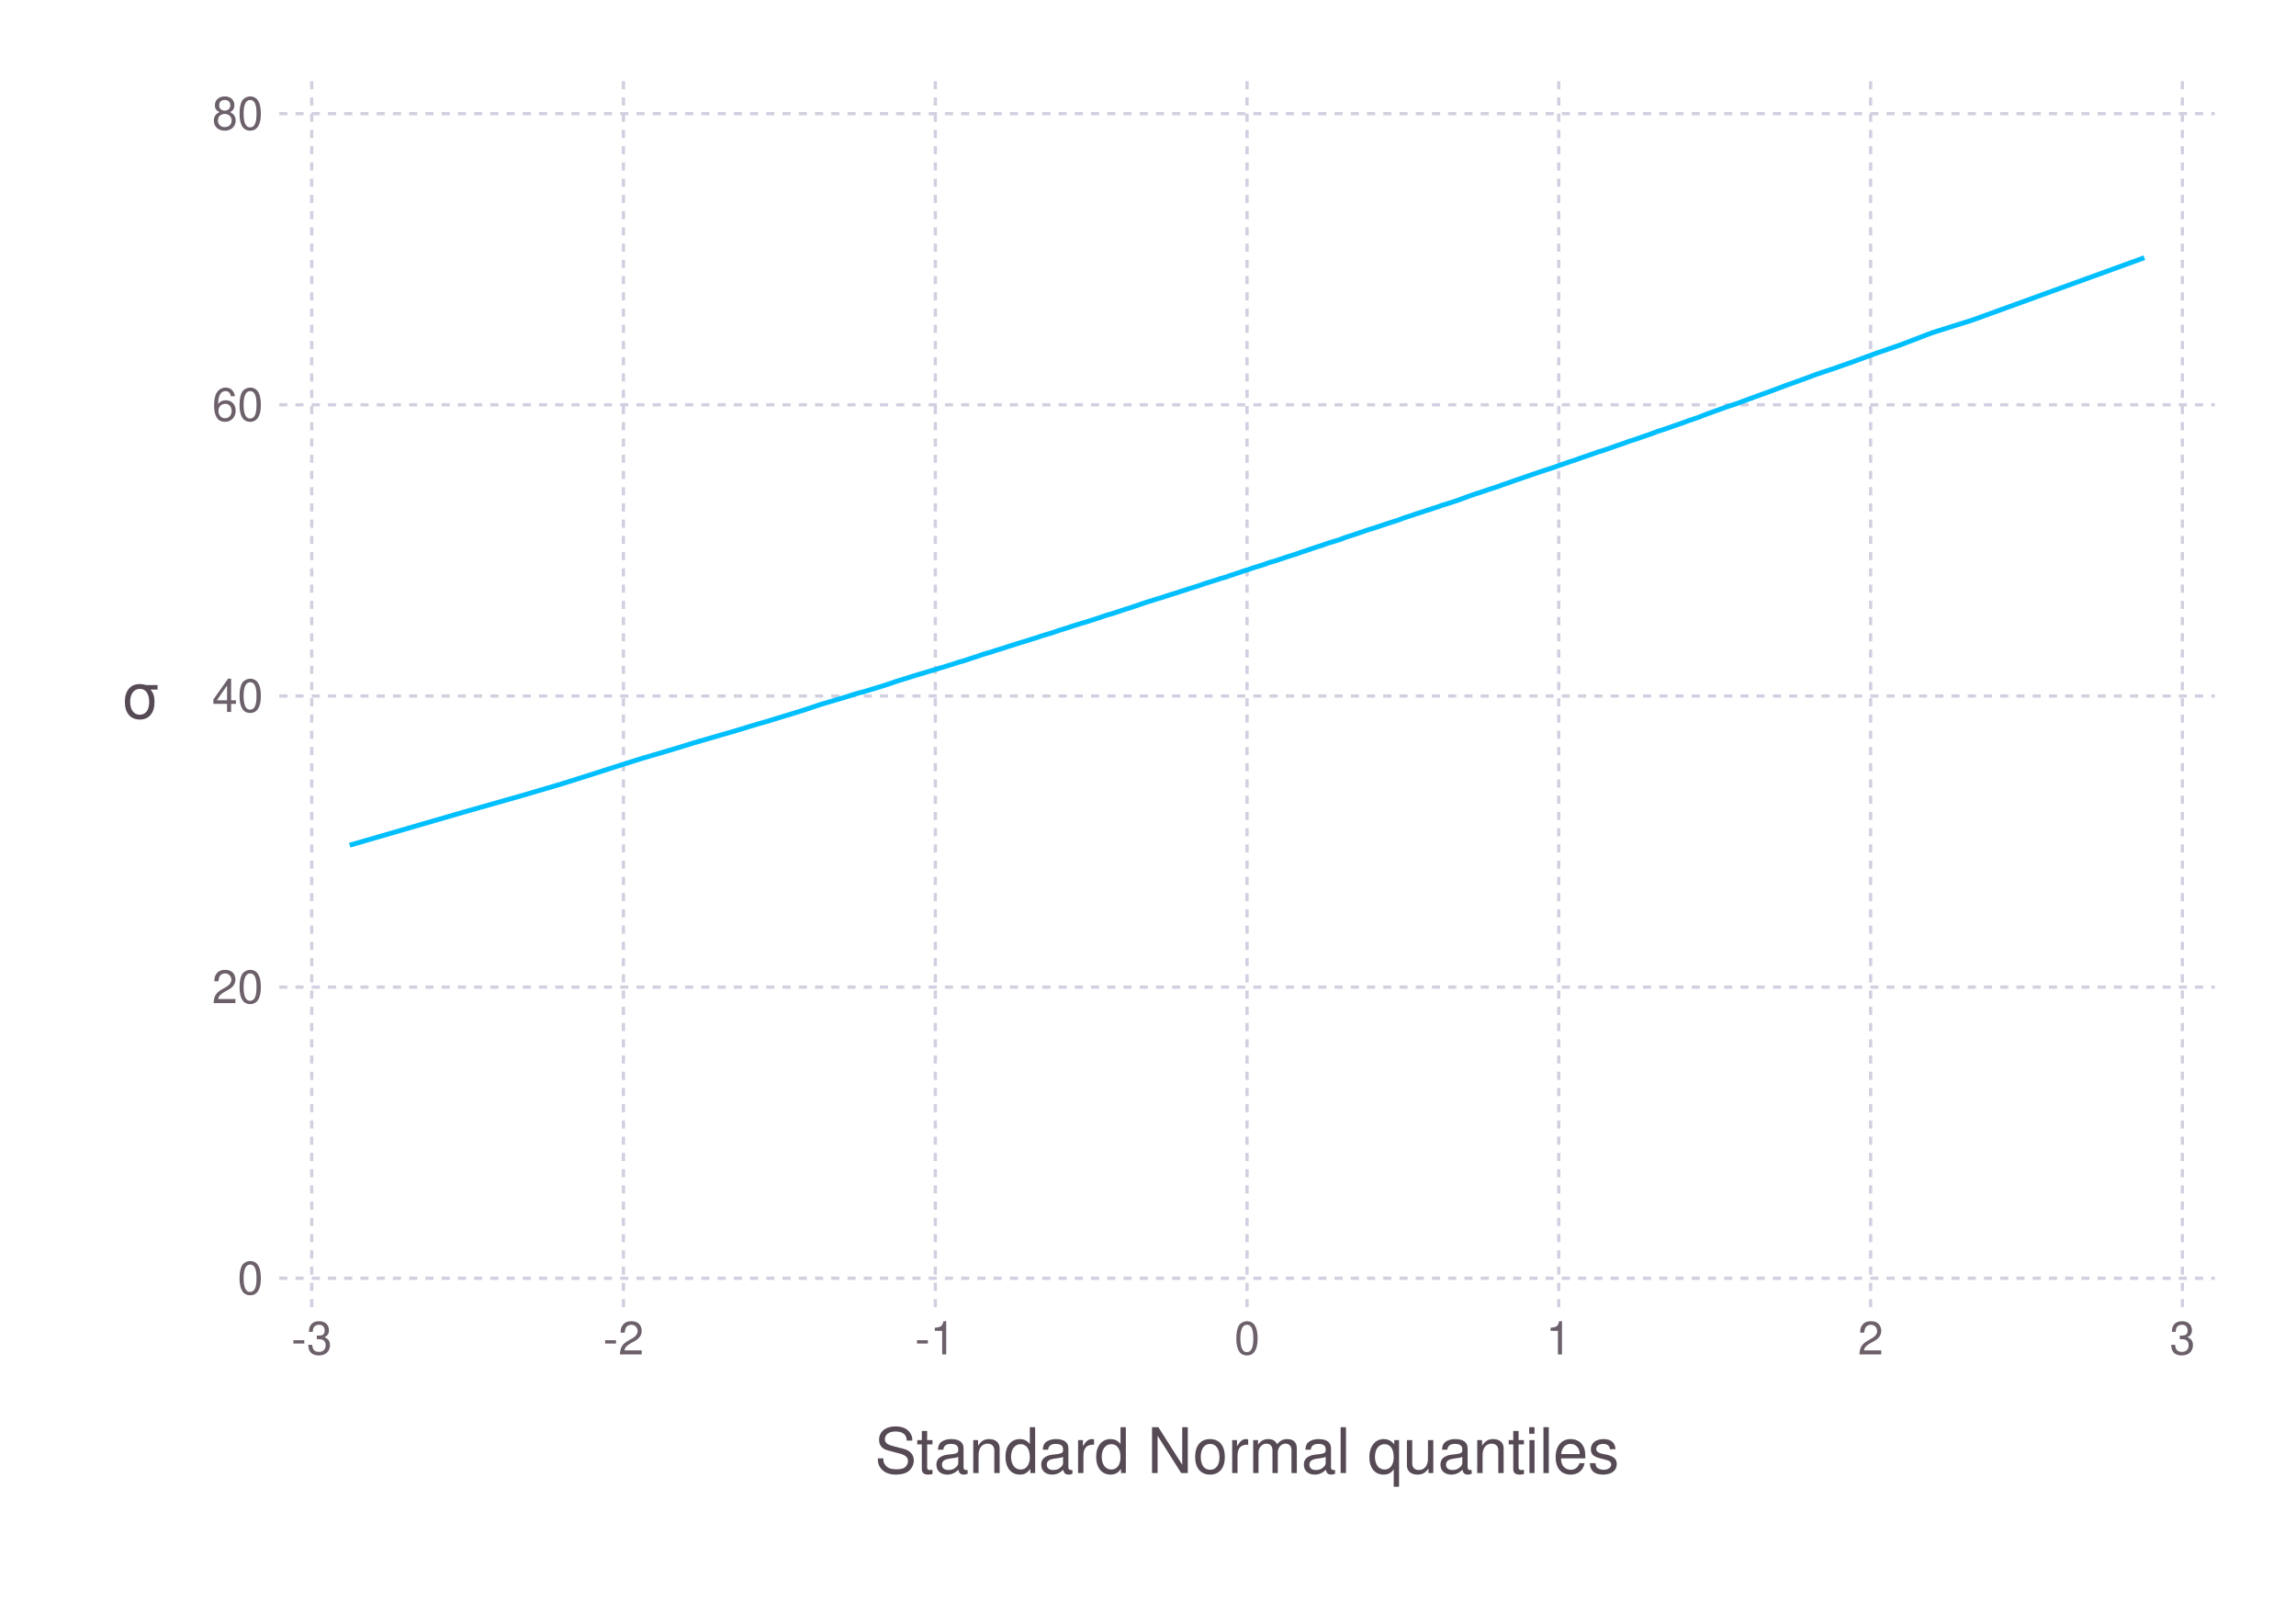
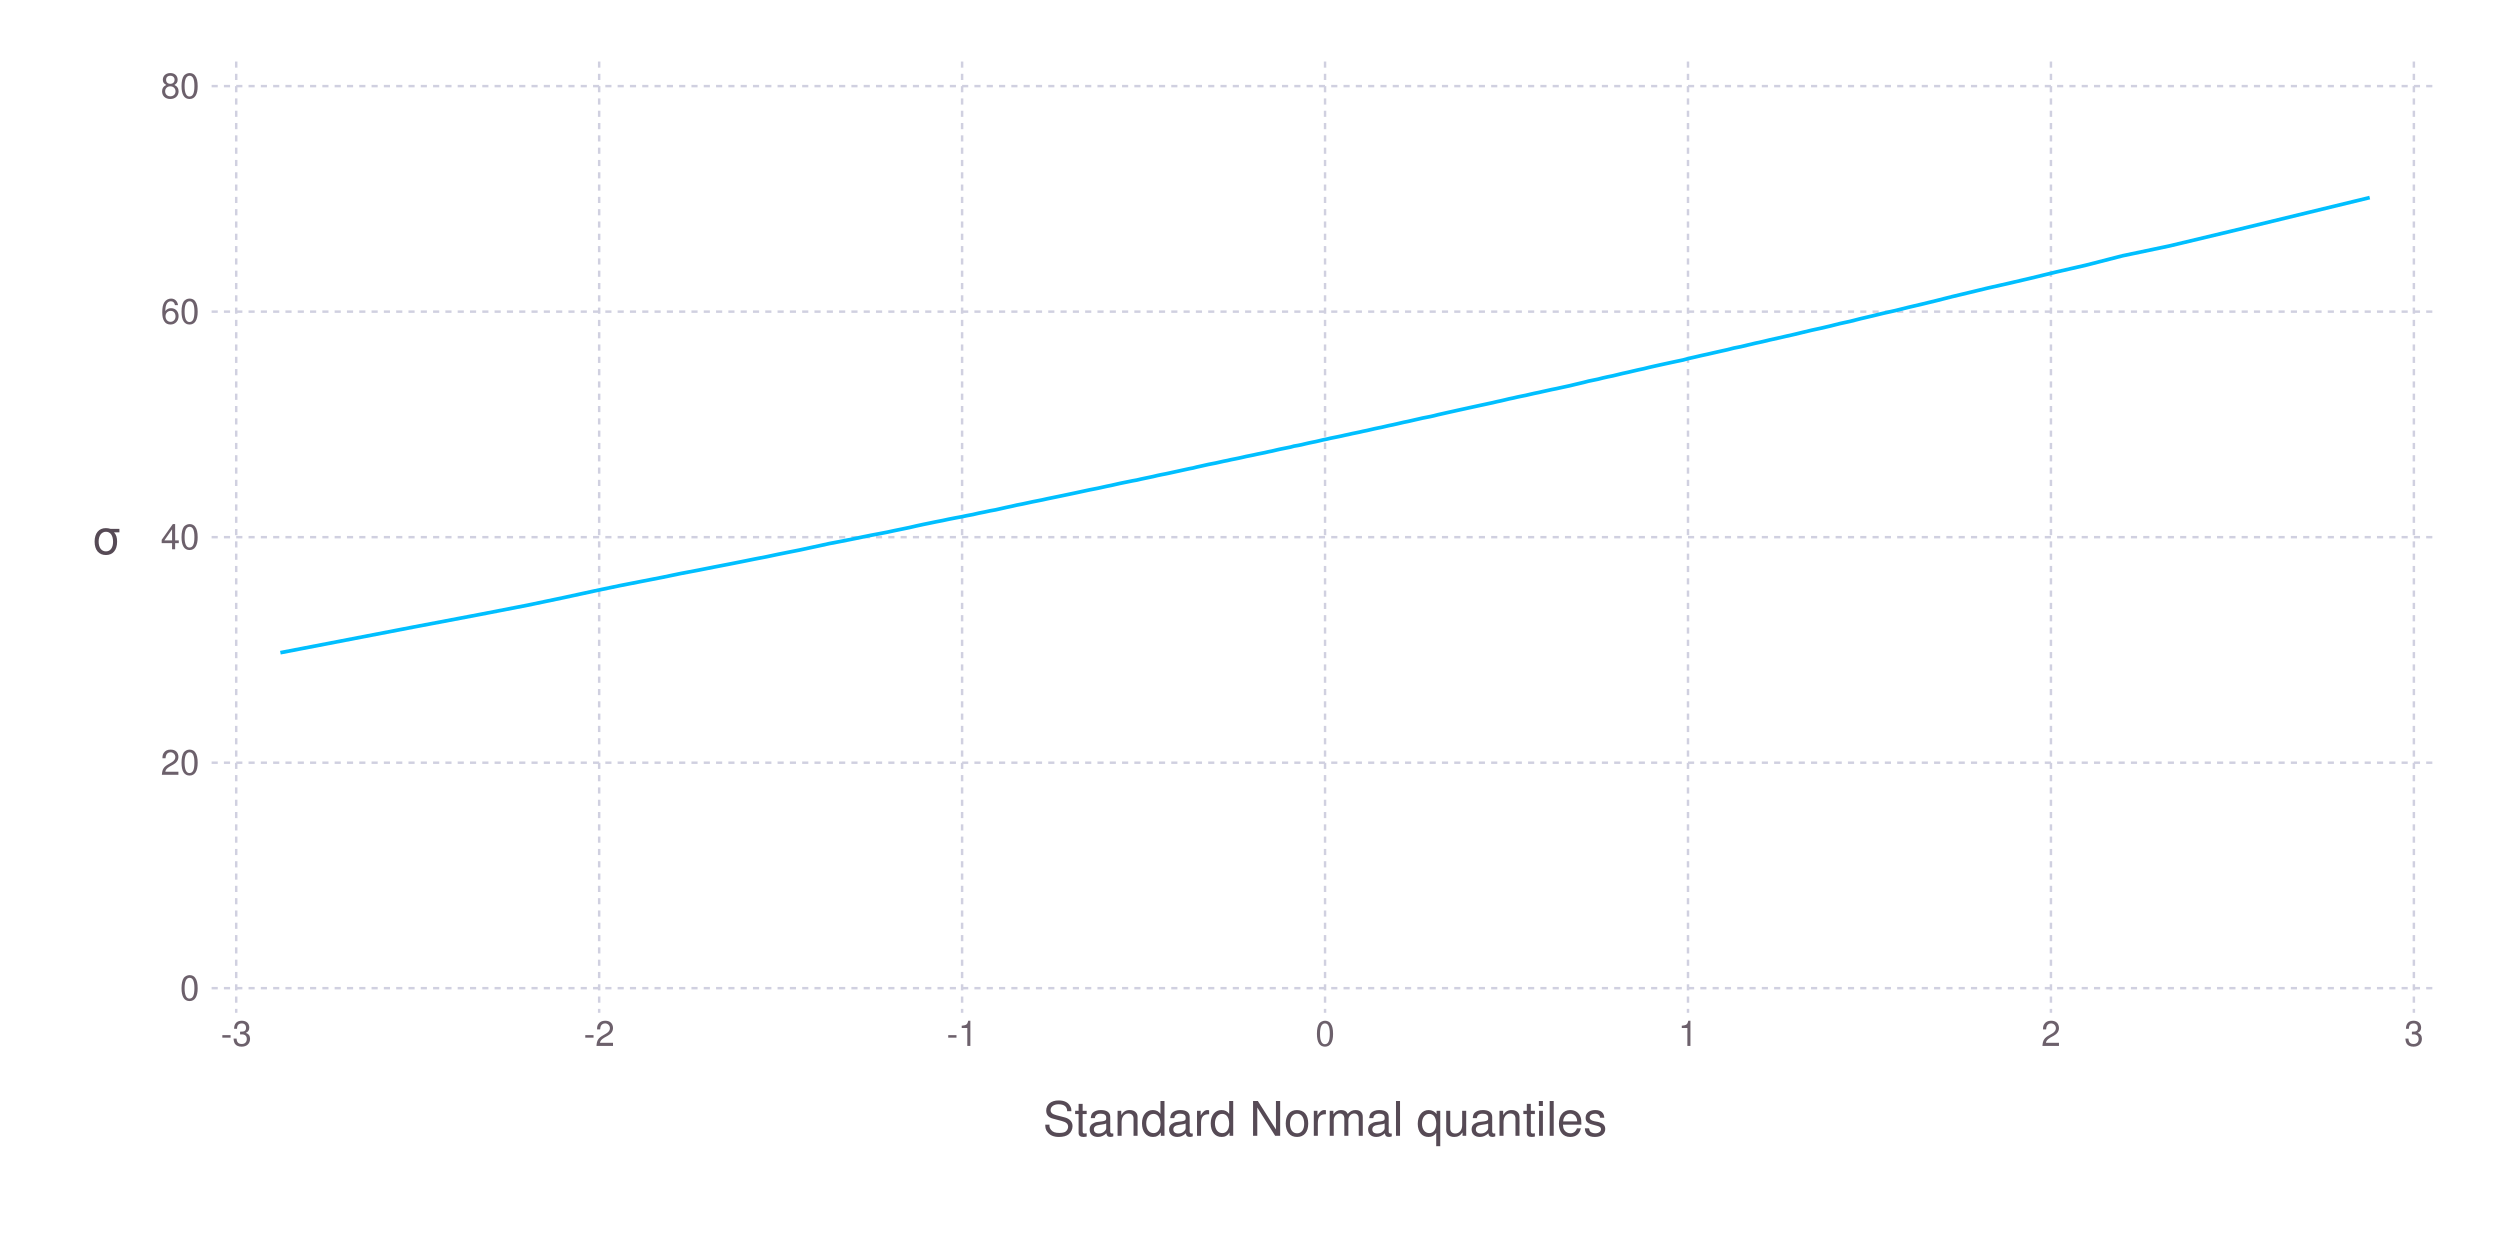
- <svg xmlns="http://www.w3.org/2000/svg" version="1.2" width="141.42mm" height="100mm" viewBox="0 0 141.42 100" stroke="none" fill="#000000" stroke-width="0.3" font-size="3.88">
+ <svg xmlns="http://www.w3.org/2000/svg" version="1.2" width="203.2mm" height="101.6mm" viewBox="0 0 203.2 101.6" stroke="none" fill="#000000" stroke-width="0.3" font-size="3.88">
  <defs>
    <marker id="arrow" markerWidth="15" markerHeight="7" refX="5" refY="3.5" orient="auto" markerUnits="strokeWidth">
      <path d="M0,0 L15,3.5 L0,7 z" stroke="context-stroke" fill="context-stroke" />
    </marker>
  </defs>
-   <g class="plotroot xscalable yscalable" id="img-5b9d5a35-1">
-     <g font-size="3.88" font-family="'PT Sans','Helvetica Neue','Helvetica',sans-serif" fill="#564A55" stroke="#000000" stroke-opacity="0.000" id="img-5b9d5a35-2">
-       <g transform="translate(76.81,88.39)">
+   <g class="plotroot xscalable yscalable" id="img-b4e34bf0-1">
+     <g font-size="3.88" font-family="'PT Sans','Helvetica Neue','Helvetica',sans-serif" fill="#564A55" stroke="#000000" stroke-opacity="0.000" id="img-b4e34bf0-2">
+       <g transform="translate(107.7,89.99)">
        <g class="primitive">
          <text text-anchor="middle" dy="0.6em">Standard Normal quantiles</text>
        </g>
      </g>
    </g>
-     <g class="guide xlabels" font-size="2.82" font-family="'PT Sans Caption','Helvetica Neue','Helvetica',sans-serif" fill="#6C606B" id="img-5b9d5a35-3">
-       <g transform="translate(19.2,81.72)">
+     <g class="guide xlabels" font-size="2.82" font-family="'PT Sans Caption','Helvetica Neue','Helvetica',sans-serif" fill="#6C606B" id="img-b4e34bf0-3">
+       <g transform="translate(19.2,83.32)">
        <g class="primitive">
          <text text-anchor="middle" dy="0.6em">-3</text>
        </g>
      </g>
-       <g transform="translate(38.4,81.72)">
+       <g transform="translate(48.7,83.32)">
        <g class="primitive">
          <text text-anchor="middle" dy="0.6em">-2</text>
        </g>
      </g>
-       <g transform="translate(57.61,81.72)">
+       <g transform="translate(78.2,83.32)">
        <g class="primitive">
          <text text-anchor="middle" dy="0.6em">-1</text>
        </g>
      </g>
-       <g transform="translate(76.81,81.72)">
+       <g transform="translate(107.7,83.32)">
        <g class="primitive">
          <text text-anchor="middle" dy="0.6em">0</text>
        </g>
      </g>
-       <g transform="translate(96.01,81.72)">
+       <g transform="translate(137.2,83.32)">
        <g class="primitive">
          <text text-anchor="middle" dy="0.6em">1</text>
        </g>
      </g>
-       <g transform="translate(115.22,81.72)">
+       <g transform="translate(166.7,83.32)">
        <g class="primitive">
          <text text-anchor="middle" dy="0.6em">2</text>
        </g>
      </g>
-       <g transform="translate(134.42,81.72)">
+       <g transform="translate(196.2,83.32)">
        <g class="primitive">
          <text text-anchor="middle" dy="0.6em">3</text>
        </g>
      </g>
    </g>
-     <g clip-path="url(#img-5b9d5a35-4)">
-       <g id="img-5b9d5a35-5">
-         <g pointer-events="visible" fill="#000000" fill-opacity="0.000" stroke="#000000" stroke-opacity="0.000" class="guide background" id="img-5b9d5a35-6">
-           <g transform="translate(76.81,42.86)" id="img-5b9d5a35-7">
-             <path d="M-59.61,-37.86 L 59.61 -37.86 59.61 37.86 -59.61 37.86 z" class="primitive" />
+     <g clip-path="url(#img-b4e34bf0-4)">
+       <g id="img-b4e34bf0-5">
+         <g pointer-events="visible" fill="#000000" fill-opacity="0.000" stroke="#000000" stroke-opacity="0.000" class="guide background" id="img-b4e34bf0-6">
+           <g transform="translate(107.7,43.66)" id="img-b4e34bf0-7">
+             <path d="M-90.5,-38.66 L 90.5 -38.66 90.5 38.66 -90.5 38.66 z" class="primitive" />
          </g>
        </g>
-         <g class="guide ygridlines xfixed" stroke-dasharray="0.5,0.5" stroke-width="0.2" stroke="#D0D0E0" id="img-5b9d5a35-8">
-           <g transform="translate(76.81,78.72)" id="img-5b9d5a35-9">
-             <path fill="none" d="M-59.61,0 L 59.61 0" class="primitive" />
+         <g class="guide ygridlines xfixed" stroke-dasharray="0.5,0.5" stroke-width="0.2" stroke="#D0D0E0" id="img-b4e34bf0-8">
+           <g transform="translate(107.7,80.32)" id="img-b4e34bf0-9">
+             <path fill="none" d="M-90.5,0 L 90.5 0" class="primitive" />
          </g>
-           <g transform="translate(76.81,60.79)" id="img-5b9d5a35-10">
-             <path fill="none" d="M-59.61,0 L 59.61 0" class="primitive" />
+           <g transform="translate(107.7,61.99)" id="img-b4e34bf0-10">
+             <path fill="none" d="M-90.5,0 L 90.5 0" class="primitive" />
          </g>
-           <g transform="translate(76.81,42.86)" id="img-5b9d5a35-11">
-             <path fill="none" d="M-59.61,0 L 59.61 0" class="primitive" />
+           <g transform="translate(107.7,43.66)" id="img-b4e34bf0-11">
+             <path fill="none" d="M-90.5,0 L 90.5 0" class="primitive" />
          </g>
-           <g transform="translate(76.81,24.93)" id="img-5b9d5a35-12">
-             <path fill="none" d="M-59.61,0 L 59.61 0" class="primitive" />
+           <g transform="translate(107.7,25.33)" id="img-b4e34bf0-12">
+             <path fill="none" d="M-90.5,0 L 90.5 0" class="primitive" />
          </g>
-           <g transform="translate(76.81,7)" id="img-5b9d5a35-13">
-             <path fill="none" d="M-59.61,0 L 59.61 0" class="primitive" />
+           <g transform="translate(107.7,7)" id="img-b4e34bf0-13">
+             <path fill="none" d="M-90.5,0 L 90.5 0" class="primitive" />
          </g>
        </g>
-         <g class="guide xgridlines yfixed" stroke-dasharray="0.5,0.5" stroke-width="0.2" stroke="#D0D0E0" id="img-5b9d5a35-14">
-           <g transform="translate(19.2,42.86)" id="img-5b9d5a35-15">
-             <path fill="none" d="M0,-37.86 L 0 37.86" class="primitive" />
+         <g class="guide xgridlines yfixed" stroke-dasharray="0.5,0.5" stroke-width="0.2" stroke="#D0D0E0" id="img-b4e34bf0-14">
+           <g transform="translate(19.2,43.66)" id="img-b4e34bf0-15">
+             <path fill="none" d="M0,-38.66 L 0 38.66" class="primitive" />
          </g>
-           <g transform="translate(38.4,42.86)" id="img-5b9d5a35-16">
-             <path fill="none" d="M0,-37.86 L 0 37.86" class="primitive" />
+           <g transform="translate(48.7,43.66)" id="img-b4e34bf0-16">
+             <path fill="none" d="M0,-38.66 L 0 38.66" class="primitive" />
          </g>
-           <g transform="translate(57.61,42.86)" id="img-5b9d5a35-17">
-             <path fill="none" d="M0,-37.86 L 0 37.86" class="primitive" />
+           <g transform="translate(78.2,43.66)" id="img-b4e34bf0-17">
+             <path fill="none" d="M0,-38.66 L 0 38.66" class="primitive" />
          </g>
-           <g transform="translate(76.81,42.86)" id="img-5b9d5a35-18">
-             <path fill="none" d="M0,-37.86 L 0 37.86" class="primitive" />
+           <g transform="translate(107.7,43.66)" id="img-b4e34bf0-18">
+             <path fill="none" d="M0,-38.66 L 0 38.66" class="primitive" />
          </g>
-           <g transform="translate(96.01,42.86)" id="img-5b9d5a35-19">
-             <path fill="none" d="M0,-37.86 L 0 37.86" class="primitive" />
+           <g transform="translate(137.2,43.66)" id="img-b4e34bf0-19">
+             <path fill="none" d="M0,-38.66 L 0 38.66" class="primitive" />
          </g>
-           <g transform="translate(115.22,42.86)" id="img-5b9d5a35-20">
-             <path fill="none" d="M0,-37.86 L 0 37.86" class="primitive" />
+           <g transform="translate(166.7,43.66)" id="img-b4e34bf0-20">
+             <path fill="none" d="M0,-38.66 L 0 38.66" class="primitive" />
          </g>
-           <g transform="translate(134.42,42.86)" id="img-5b9d5a35-21">
-             <path fill="none" d="M0,-37.86 L 0 37.86" class="primitive" />
+           <g transform="translate(196.2,43.66)" id="img-b4e34bf0-21">
+             <path fill="none" d="M0,-38.66 L 0 38.66" class="primitive" />
          </g>
        </g>
-         <g class="plotpanel" id="img-5b9d5a35-22">
-           <g stroke-width="0.3" fill="#000000" fill-opacity="0.000" class="geometry" id="img-5b9d5a35-23">
-             <g class="color_LCHab{Float32}(70.0f0,60.0f0,240.0f0)" stroke-dasharray="none" stroke="#00BFFF" id="img-5b9d5a35-24">
-               <g transform="translate(76.81,34.95)" id="img-5b9d5a35-25">
-                 <path fill="none" d="M-55.27,17.1 L -48.24 15.06 -44.68 14.05 -42.2 13.32 -40.27 12.71 -38.68 12.2 -37.32 11.77 -36.12 11.42 -35.05 11.1 -34.08 10.8 -33.18 10.54 -32.36 10.3 -31.59 10.08 -30.87 9.86 -30.18 9.65 -29.54 9.47 -28.93 9.28 -28.34 9.1 -27.78 8.93 -27.24 8.76 -26.73 8.59 -26.23 8.42 -25.75 8.28 -25.28 8.14 -24.83 8.01 -24.39 7.87 -23.97 7.74 -23.55 7.63 -23.15 7.51 -22.76 7.39 -22.37 7.27 -22 7.15 -21.63 7.02 -21.27 6.91 -20.92 6.8 -20.57 6.69 -20.24 6.59 -19.9 6.49 -19.58 6.39 -19.26 6.3 -18.94 6.2 -18.63 6.11 -18.32 6.01 -18.02 5.92 -17.73 5.82 -17.43 5.74 -17.14 5.64 -16.86 5.55 -16.58 5.46 -16.3 5.36 -16.03 5.28 -15.75 5.2 -15.49 5.11 -15.22 5.03 -14.96 4.95 -14.7 4.86 -14.44 4.78 -14.19 4.7 -13.94 4.62 -13.69 4.55 -13.44 4.47 -13.2 4.39 -12.95 4.32 -12.71 4.23 -12.47 4.16 -12.24 4.09 -12 4.02 -11.77 3.94 -11.54 3.86 -11.31 3.79 -11.08 3.72 -10.85 3.64 -10.63 3.57 -10.4 3.5 -10.18 3.43 -9.96 3.37 -9.74 3.3 -9.52 3.23 -9.31 3.16 -9.09 3.09 -8.87 3.01 -8.66 2.94 -8.45 2.88 -8.24 2.82 -8.03 2.75 -7.82 2.68 -7.61 2.61 -7.4 2.54 -7.19 2.48 -6.99 2.41 -6.78 2.34 -6.58 2.27 -6.37 2.2 -6.17 2.13 -5.97 2.07 -5.77 2.01 -5.56 1.94 -5.36 1.88 -5.16 1.82 -4.96 1.75 -4.77 1.69 -4.57 1.63 -4.37 1.57 -4.17 1.5 -3.98 1.44 -3.78 1.38 -3.58 1.31 -3.39 1.25 -3.19 1.19 -3 1.13 -2.8 1.06 -2.61 0.99 -2.41 0.93 -2.22 0.87 -2.03 0.81 -1.83 0.75 -1.64 0.68 -1.45 0.63 -1.25 0.57 -1.06 0.5 -0.87 0.44 -0.67 0.37 -0.48 0.31 -0.29 0.24 -0.1 0.18 0.1 0.12 0.29 0.05 0.48 -0.01 0.67 -0.07 0.87 -0.13 1.06 -0.19 1.25 -0.26 1.45 -0.33 1.64 -0.38 1.83 -0.44 2.03 -0.51 2.22 -0.57 2.41 -0.64 2.61 -0.7 2.8 -0.76 3 -0.82 3.19 -0.89 3.39 -0.96 3.58 -1.02 3.78 -1.09 3.98 -1.16 4.17 -1.22 4.37 -1.29 4.57 -1.35 4.77 -1.42 4.96 -1.49 5.16 -1.55 5.36 -1.61 5.56 -1.67 5.77 -1.74 5.97 -1.82 6.17 -1.89 6.37 -1.95 6.58 -2.02 6.78 -2.09 6.99 -2.16 7.19 -2.23 7.4 -2.3 7.61 -2.37 7.82 -2.43 8.03 -2.5 8.24 -2.57 8.45 -2.64 8.66 -2.71 8.87 -2.78 9.09 -2.85 9.31 -2.92 9.52 -3 9.74 -3.08 9.96 -3.15 10.18 -3.22 10.4 -3.3 10.63 -3.37 10.85 -3.44 11.08 -3.52 11.31 -3.59 11.54 -3.67 11.77 -3.74 12 -3.83 12.24 -3.9 12.47 -3.97 12.71 -4.05 12.95 -4.13 13.2 -4.22 13.44 -4.31 13.69 -4.4 13.94 -4.49 14.19 -4.57 14.44 -4.65 14.7 -4.74 14.96 -4.83 15.22 -4.91 15.49 -5 15.75 -5.1 16.03 -5.19 16.3 -5.29 16.58 -5.39 16.86 -5.48 17.14 -5.58 17.43 -5.68 17.73 -5.78 18.02 -5.88 18.32 -5.98 18.63 -6.08 18.94 -6.18 19.26 -6.3 19.58 -6.41 19.9 -6.52 20.24 -6.63 20.57 -6.75 20.92 -6.87 21.27 -6.99 21.63 -7.12 22 -7.23 22.37 -7.36 22.76 -7.5 23.15 -7.63 23.55 -7.78 23.97 -7.91 24.39 -8.06 24.83 -8.21 25.28 -8.38 25.75 -8.53 26.23 -8.7 26.73 -8.87 27.24 -9.06 27.78 -9.24 28.34 -9.46 28.93 -9.67 29.54 -9.89 30.18 -10.1 30.87 -10.36 31.59 -10.62 32.36 -10.9 33.18 -11.21 34.08 -11.53 35.05 -11.89 36.12 -12.25 37.32 -12.67 38.68 -13.17 40.27 -13.72 42.2 -14.46 44.68 -15.24 48.24 -16.53 55.27 -19.08" class="primitive" />
+         <g class="plotpanel" id="img-b4e34bf0-22">
+           <g stroke-width="0.3" fill="#000000" fill-opacity="0.000" class="geometry" id="img-b4e34bf0-23">
+             <g class="color_LCHab{Float32}(70.0f0,60.0f0,240.0f0)" stroke-dasharray="none" stroke="#00BFFF" id="img-b4e34bf0-24">
+               <g transform="translate(107.7,35.57)" id="img-b4e34bf0-25">
+                 <path fill="none" d="M-84.91,17.48 L -74.11 15.4 -68.63 14.36 -64.82 13.62 -61.86 13 -59.42 12.47 -57.32 12.03 -55.48 11.67 -53.84 11.35 -52.35 11.04 -50.97 10.78 -49.71 10.53 -48.52 10.3 -47.41 10.08 -46.37 9.87 -45.38 9.68 -44.44 9.48 -43.54 9.3 -42.68 9.13 -41.85 8.95 -41.06 8.78 -40.29 8.61 -39.55 8.47 -38.84 8.33 -38.14 8.19 -37.47 8.05 -36.82 7.92 -36.18 7.8 -35.56 7.68 -34.96 7.55 -34.37 7.43 -33.79 7.31 -33.23 7.18 -32.68 7.06 -32.14 6.95 -31.61 6.84 -31.09 6.74 -30.58 6.63 -30.07 6.53 -29.58 6.44 -29.1 6.34 -28.62 6.25 -28.15 6.14 -27.69 6.05 -27.23 5.95 -26.78 5.87 -26.34 5.77 -25.9 5.67 -25.47 5.58 -25.04 5.48 -24.62 5.4 -24.2 5.31 -23.79 5.22 -23.38 5.14 -22.98 5.06 -22.58 4.97 -22.19 4.89 -21.8 4.81 -21.41 4.73 -21.03 4.65 -20.65 4.57 -20.27 4.49 -19.9 4.41 -19.53 4.33 -19.16 4.25 -18.8 4.18 -18.44 4.11 -18.08 4.03 -17.72 3.95 -17.37 3.88 -17.02 3.8 -16.67 3.72 -16.33 3.65 -15.98 3.58 -15.64 3.51 -15.3 3.45 -14.96 3.37 -14.63 3.3 -14.29 3.23 -13.96 3.16 -13.63 3.08 -13.3 3.01 -12.98 2.95 -12.65 2.88 -12.33 2.81 -12.01 2.74 -11.69 2.67 -11.37 2.6 -11.05 2.53 -10.73 2.47 -10.42 2.39 -10.1 2.32 -9.79 2.25 -9.48 2.18 -9.17 2.12 -8.86 2.06 -8.55 1.99 -8.24 1.92 -7.93 1.86 -7.63 1.79 -7.32 1.73 -7.02 1.67 -6.71 1.6 -6.41 1.53 -6.11 1.47 -5.81 1.41 -5.5 1.34 -5.2 1.28 -4.9 1.22 -4.6 1.15 -4.3 1.09 -4.01 1.02 -3.71 0.95 -3.41 0.89 -3.11 0.83 -2.81 0.77 -2.52 0.69 -2.22 0.64 -1.92 0.58 -1.63 0.51 -1.33 0.44 -1.04 0.38 -0.74 0.32 -0.44 0.25 -0.15 0.18 0.15 0.12 0.44 0.05 0.74 -0.01 1.04 -0.07 1.33 -0.13 1.63 -0.2 1.92 -0.26 2.22 -0.33 2.52 -0.39 2.81 -0.45 3.11 -0.52 3.41 -0.58 3.71 -0.65 4.01 -0.72 4.3 -0.78 4.6 -0.84 4.9 -0.91 5.2 -0.98 5.5 -1.04 5.81 -1.11 6.11 -1.18 6.41 -1.25 6.71 -1.31 7.02 -1.38 7.32 -1.45 7.63 -1.52 7.93 -1.59 8.24 -1.65 8.55 -1.71 8.86 -1.78 9.17 -1.86 9.48 -1.93 9.79 -2 10.1 -2.07 10.42 -2.14 10.73 -2.21 11.05 -2.28 11.37 -2.35 11.69 -2.42 12.01 -2.49 12.33 -2.56 12.65 -2.63 12.98 -2.7 13.3 -2.77 13.63 -2.84 13.96 -2.92 14.29 -2.99 14.63 -3.07 14.96 -3.15 15.3 -3.22 15.64 -3.3 15.98 -3.37 16.33 -3.44 16.67 -3.52 17.02 -3.6 17.37 -3.67 17.72 -3.75 18.08 -3.83 18.44 -3.91 18.8 -3.98 19.16 -4.06 19.53 -4.14 19.9 -4.22 20.27 -4.31 20.65 -4.4 21.03 -4.49 21.41 -4.59 21.8 -4.67 22.19 -4.75 22.58 -4.85 22.98 -4.94 23.38 -5.02 23.79 -5.12 24.2 -5.22 24.62 -5.31 25.04 -5.41 25.47 -5.51 25.9 -5.6 26.34 -5.71 26.78 -5.81 27.23 -5.91 27.69 -6.01 28.15 -6.11 28.62 -6.21 29.1 -6.31 29.58 -6.44 30.07 -6.55 30.58 -6.67 31.09 -6.78 31.61 -6.9 32.14 -7.02 32.68 -7.14 33.23 -7.28 33.79 -7.39 34.37 -7.53 34.96 -7.67 35.56 -7.8 36.18 -7.95 36.82 -8.09 37.47 -8.24 38.14 -8.39 38.84 -8.56 39.55 -8.73 40.29 -8.89 41.06 -9.07 41.85 -9.27 42.68 -9.45 43.54 -9.67 44.44 -9.88 45.38 -10.11 46.37 -10.33 47.41 -10.59 48.52 -10.85 49.71 -11.14 50.97 -11.46 52.35 -11.79 53.84 -12.15 55.48 -12.52 57.32 -12.95 59.42 -13.46 61.86 -14.02 64.82 -14.78 68.63 -15.58 74.11 -16.89 84.91 -19.51" class="primitive" />
              </g>
            </g>
          </g>
        </g>
      </g>
    </g>
-     <g class="guide ylabels" font-size="2.82" font-family="'PT Sans Caption','Helvetica Neue','Helvetica',sans-serif" fill="#6C606B" id="img-5b9d5a35-26">
-       <g transform="translate(16.2,78.72)" id="img-5b9d5a35-27">
+     <g class="guide ylabels" font-size="2.82" font-family="'PT Sans Caption','Helvetica Neue','Helvetica',sans-serif" fill="#6C606B" id="img-b4e34bf0-26">
+       <g transform="translate(16.2,80.32)" id="img-b4e34bf0-27">
        <g class="primitive">
          <text text-anchor="end" dy="0.35em">0</text>
        </g>
      </g>
-       <g transform="translate(16.2,60.79)" id="img-5b9d5a35-28">
+       <g transform="translate(16.2,61.99)" id="img-b4e34bf0-28">
        <g class="primitive">
          <text text-anchor="end" dy="0.35em">20</text>
        </g>
      </g>
-       <g transform="translate(16.2,42.86)" id="img-5b9d5a35-29">
+       <g transform="translate(16.2,43.66)" id="img-b4e34bf0-29">
        <g class="primitive">
          <text text-anchor="end" dy="0.35em">40</text>
        </g>
      </g>
-       <g transform="translate(16.2,24.93)" id="img-5b9d5a35-30">
+       <g transform="translate(16.2,25.33)" id="img-b4e34bf0-30">
        <g class="primitive">
          <text text-anchor="end" dy="0.35em">60</text>
        </g>
      </g>
-       <g transform="translate(16.2,7)" id="img-5b9d5a35-31">
+       <g transform="translate(16.2,7)" id="img-b4e34bf0-31">
        <g class="primitive">
          <text text-anchor="end" dy="0.35em">80</text>
        </g>
      </g>
    </g>
-     <g font-size="3.88" font-family="'PT Sans','Helvetica Neue','Helvetica',sans-serif" fill="#564A55" stroke="#000000" stroke-opacity="0.000" id="img-5b9d5a35-32">
-       <g transform="translate(9.85,42.86)" id="img-5b9d5a35-33">
+     <g font-size="3.88" font-family="'PT Sans','Helvetica Neue','Helvetica',sans-serif" fill="#564A55" stroke="#000000" stroke-opacity="0.000" id="img-b4e34bf0-32">
+       <g transform="translate(9.85,43.66)" id="img-b4e34bf0-33">
        <g class="primitive">
          <text text-anchor="end" dy="0.35em">σ</text>
        </g>
      </g>
    </g>
  </g>
  <defs>
-     <clipPath id="img-5b9d5a35-4">
-       <path d="M17.2,5 L 136.42 5 136.42 80.72 17.2 80.72" />
+     <clipPath id="img-b4e34bf0-4">
+       <path d="M17.2,5 L 198.2 5 198.2 82.32 17.2 82.32" />
    </clipPath>
  </defs>
</svg>
